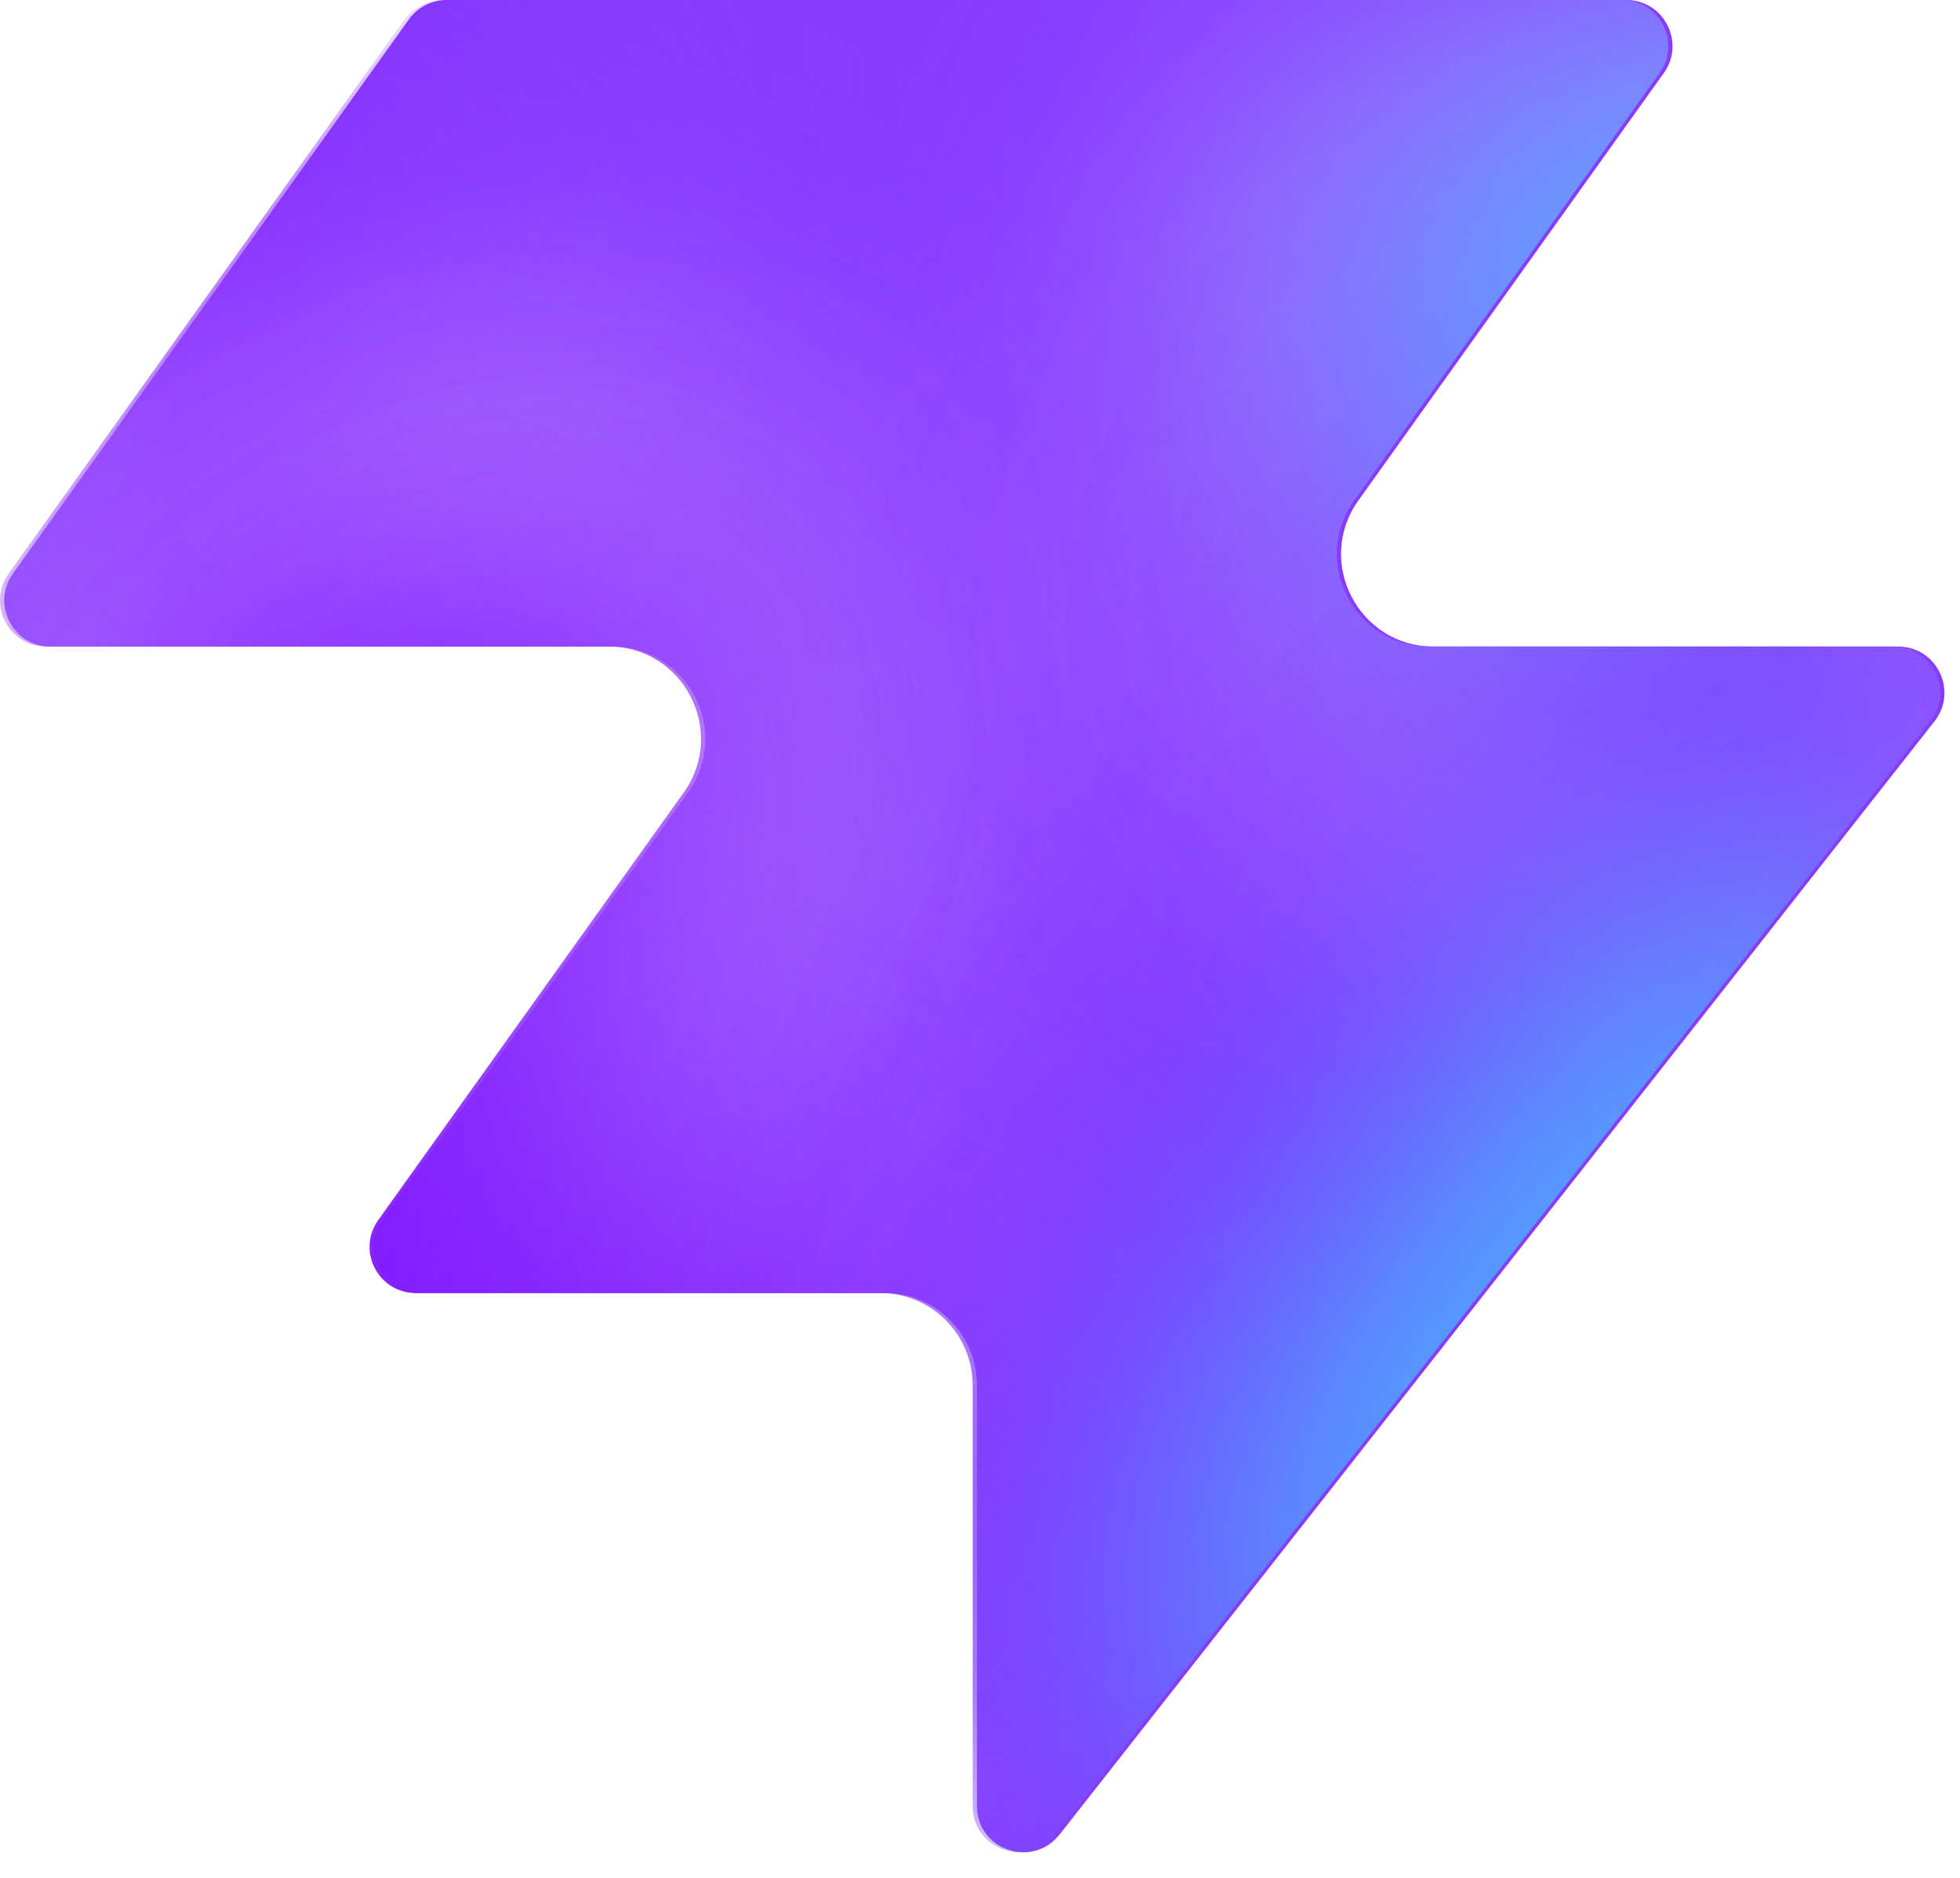
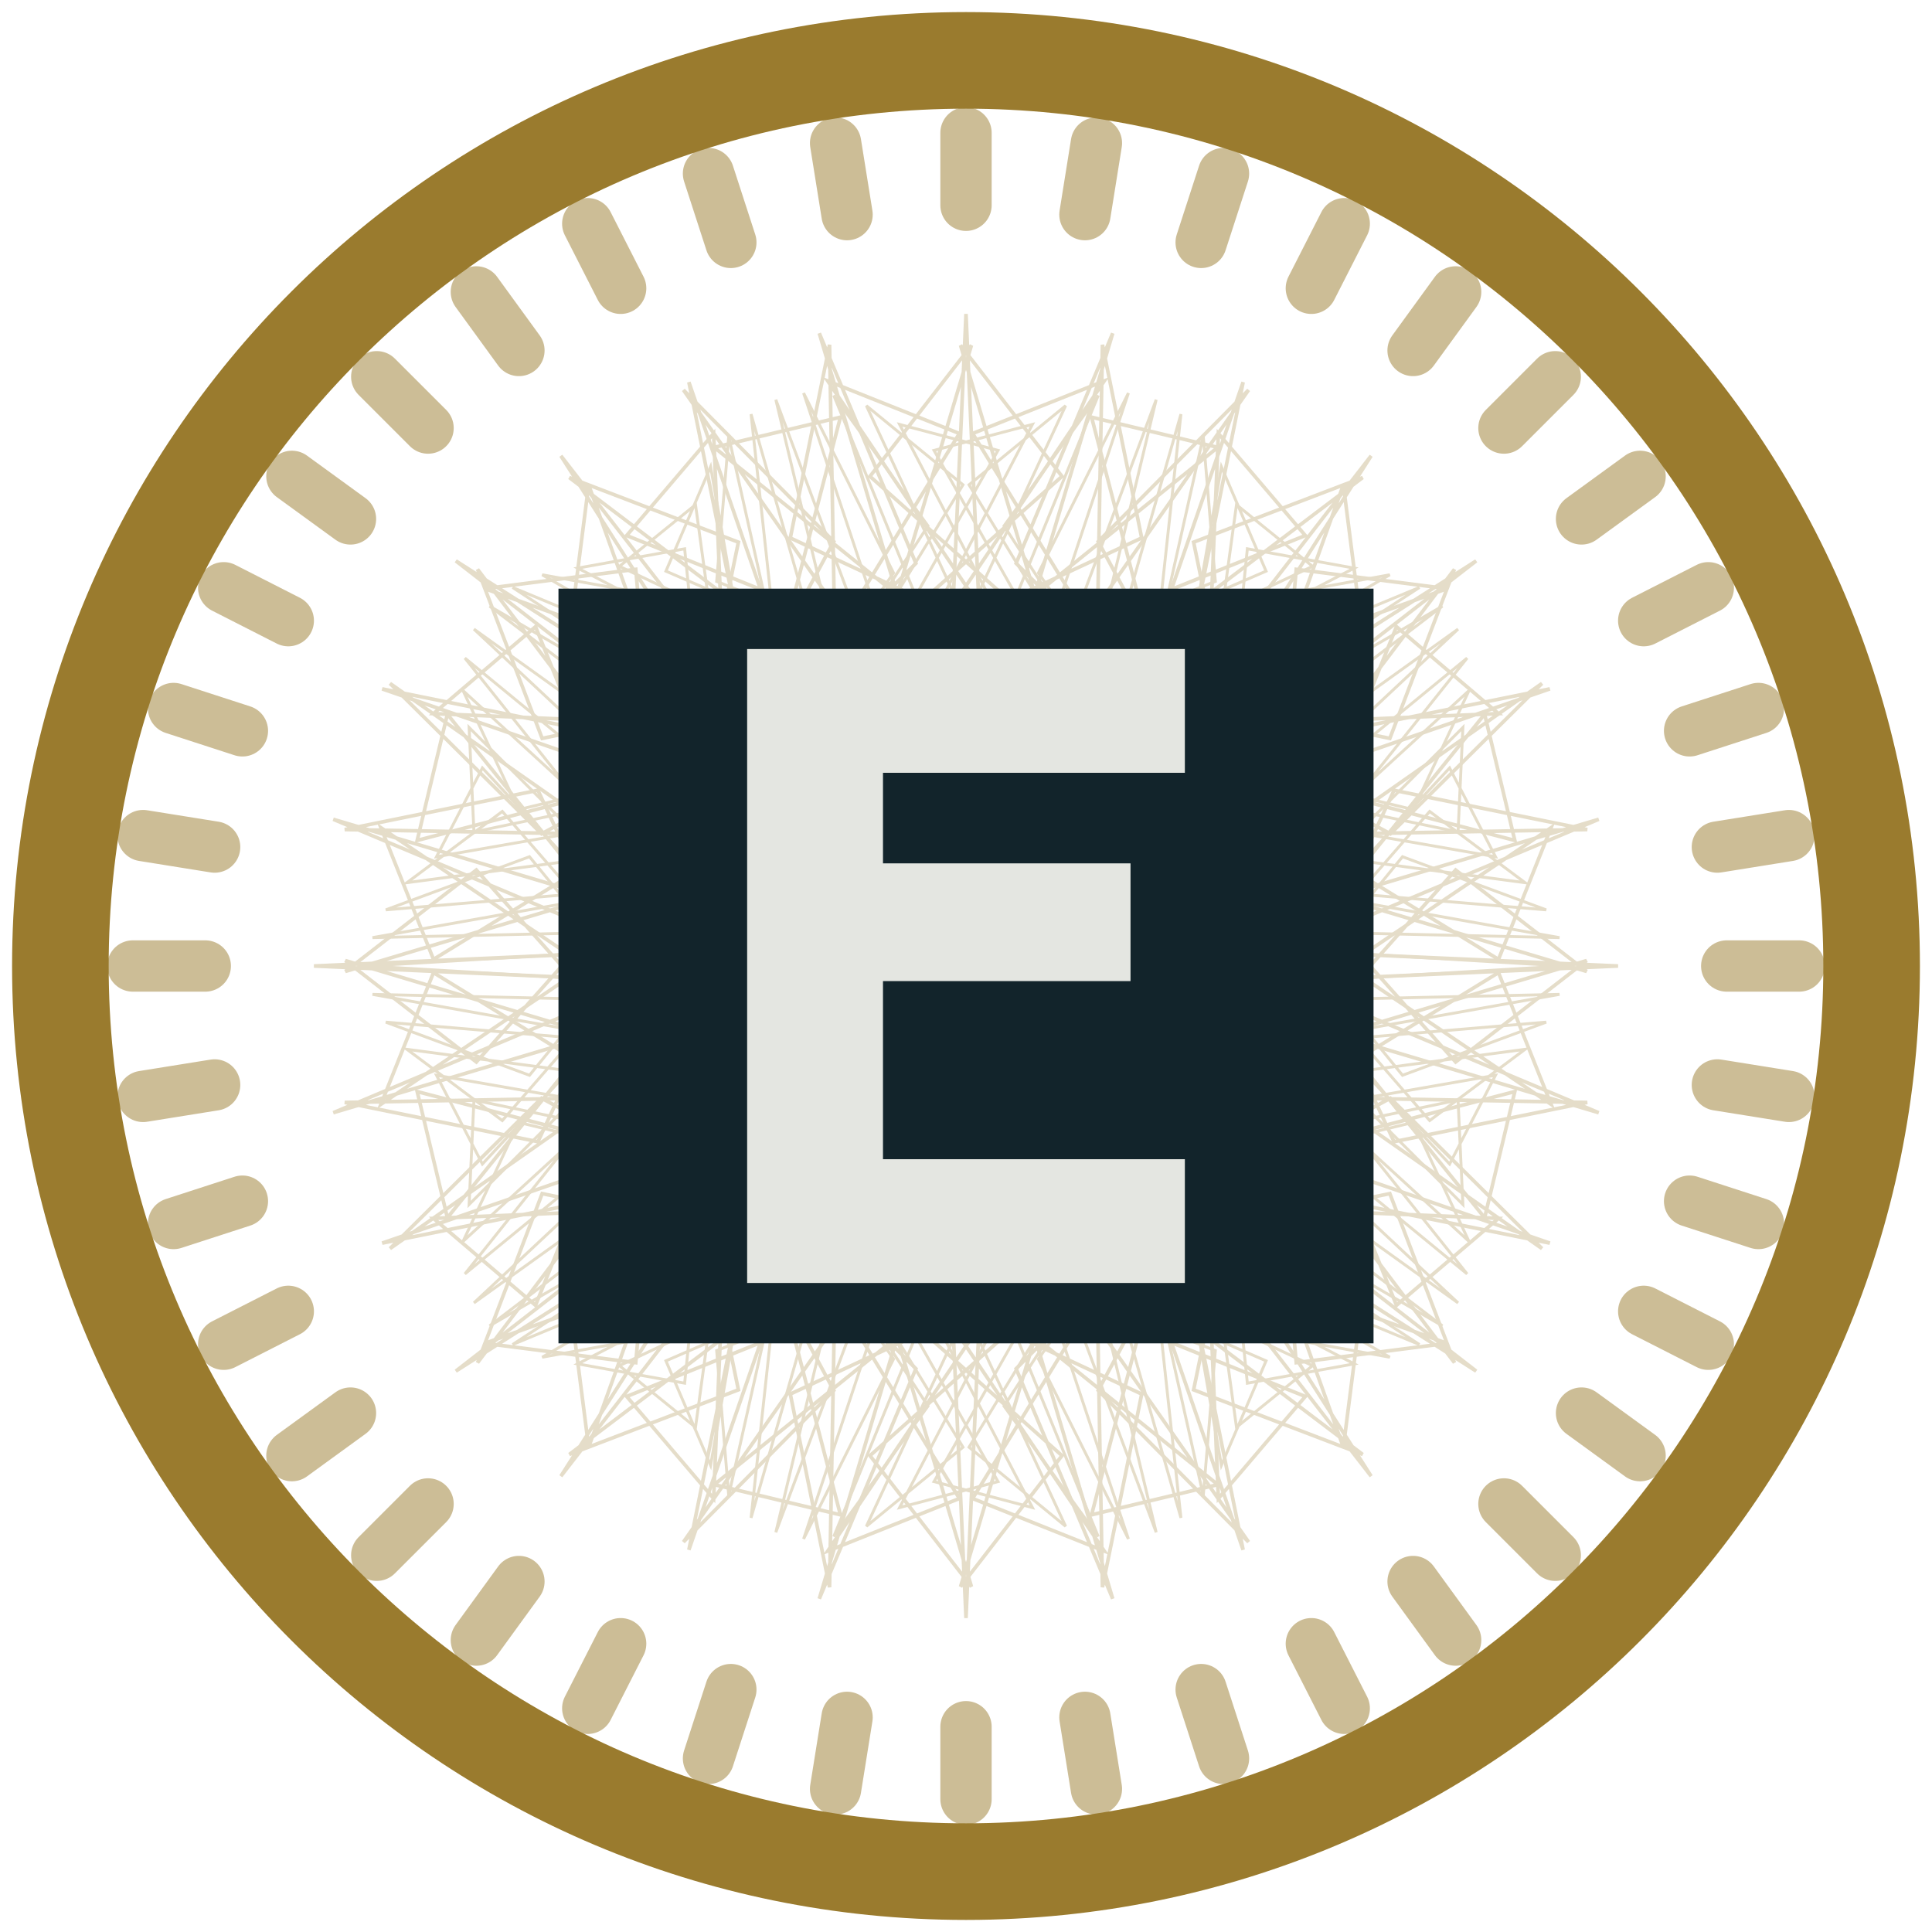
- <svg xmlns="http://www.w3.org/2000/svg" width="48" height="46" fill="none" viewBox="0 0 48 46">
-   <path fill="#863bff" d="M25.946 44.938c-.664.845-2.021.375-2.021-.698V33.937a2.26 2.26 0 0 0-2.262-2.262H10.287c-.92 0-1.456-1.04-.92-1.788l7.48-10.471c1.07-1.497 0-3.578-1.842-3.578H1.237c-.92 0-1.456-1.04-.92-1.788L10.013.474c.214-.297.556-.474.92-.474h28.894c.92 0 1.456 1.04.92 1.788l-7.48 10.471c-1.07 1.498 0 3.579 1.842 3.579h11.377c.943 0 1.473 1.088.89 1.83L25.947 44.94z" style="fill:#863bff;fill:color(display-p3 .525 .23 1);fill-opacity:1" />
-   <mask id="a" width="48" height="46" x="0" y="0" maskUnits="userSpaceOnUse" style="mask-type:alpha">
-     <path fill="#000" d="M25.842 44.938c-.664.844-2.021.375-2.021-.698V33.937a2.26 2.26 0 0 0-2.262-2.262H10.183c-.92 0-1.456-1.04-.92-1.788l7.48-10.471c1.07-1.498 0-3.579-1.842-3.579H1.133c-.92 0-1.456-1.04-.92-1.787L9.91.473c.214-.297.556-.474.92-.474h28.894c.92 0 1.456 1.04.92 1.788l-7.48 10.471c-1.07 1.498 0 3.578 1.842 3.578h11.377c.943 0 1.473 1.088.89 1.832L25.843 44.94z" style="fill:#000;fill-opacity:1" />
-   </mask>
-   <g mask="url(#a)">
-     <g filter="url(#b)">
-       <ellipse cx="5.508" cy="14.704" fill="#ede6ff" rx="5.508" ry="14.704" style="fill:#ede6ff;fill:color(display-p3 .927 .903 1);fill-opacity:1" transform="matrix(.00324 1 1 -.00324 -4.47 31.516)" />
-     </g>
-     <g filter="url(#c)">
-       <ellipse cx="10.399" cy="29.851" fill="#ede6ff" rx="10.399" ry="29.851" style="fill:#ede6ff;fill:color(display-p3 .927 .903 1);fill-opacity:1" transform="matrix(.00324 1 1 -.00324 -39.328 7.883)" />
-     </g>
-     <g filter="url(#d)">
-       <ellipse cx="5.508" cy="30.487" fill="#7e14ff" rx="5.508" ry="30.487" style="fill:#7e14ff;fill:color(display-p3 .492 .077 1);fill-opacity:1" transform="rotate(89.814 -25.913 -14.639)scale(1 -1)" />
-     </g>
-     <g filter="url(#e)">
-       <ellipse cx="5.508" cy="30.599" fill="#7e14ff" rx="5.508" ry="30.599" style="fill:#7e14ff;fill:color(display-p3 .492 .077 1);fill-opacity:1" transform="rotate(89.814 -32.644 -3.334)scale(1 -1)" />
-     </g>
-     <g filter="url(#f)">
-       <ellipse cx="5.508" cy="30.599" fill="#7e14ff" rx="5.508" ry="30.599" style="fill:#7e14ff;fill:color(display-p3 .492 .077 1);fill-opacity:1" transform="matrix(.00324 1 1 -.00324 -34.34 30.47)" />
-     </g>
-     <g filter="url(#g)">
-       <ellipse cx="14.072" cy="22.078" fill="#ede6ff" rx="14.072" ry="22.078" style="fill:#ede6ff;fill:color(display-p3 .927 .903 1);fill-opacity:1" transform="rotate(93.35 24.506 48.493)scale(-1 1)" />
-     </g>
-     <g filter="url(#h)">
-       <ellipse cx="3.47" cy="21.501" fill="#7e14ff" rx="3.47" ry="21.501" style="fill:#7e14ff;fill:color(display-p3 .492 .077 1);fill-opacity:1" transform="rotate(89.009 28.708 47.59)scale(-1 1)" />
-     </g>
-     <g filter="url(#i)">
-       <ellipse cx="3.47" cy="21.501" fill="#7e14ff" rx="3.47" ry="21.501" style="fill:#7e14ff;fill:color(display-p3 .492 .077 1);fill-opacity:1" transform="rotate(89.009 28.708 47.59)scale(-1 1)" />
-     </g>
-     <g filter="url(#j)">
-       <ellipse cx=".387" cy="8.972" fill="#7e14ff" rx="4.407" ry="29.108" style="fill:#7e14ff;fill:color(display-p3 .492 .077 1);fill-opacity:1" transform="rotate(39.51 .387 8.972)" />
-     </g>
-     <g filter="url(#k)">
-       <ellipse cx="47.523" cy="-6.092" fill="#7e14ff" rx="4.407" ry="29.108" style="fill:#7e14ff;fill:color(display-p3 .492 .077 1);fill-opacity:1" transform="rotate(37.892 47.523 -6.092)" />
-     </g>
-     <g filter="url(#l)">
-       <ellipse cx="41.412" cy="6.333" fill="#47bfff" rx="5.971" ry="9.665" style="fill:#47bfff;fill:color(display-p3 .28 .748 1);fill-opacity:1" transform="rotate(37.892 41.412 6.333)" />
-     </g>
-     <g filter="url(#m)">
-       <ellipse cx="-1.879" cy="38.332" fill="#7e14ff" rx="4.407" ry="29.108" style="fill:#7e14ff;fill:color(display-p3 .492 .077 1);fill-opacity:1" transform="rotate(37.892 -1.88 38.332)" />
-     </g>
-     <g filter="url(#n)">
-       <ellipse cx="-1.879" cy="38.332" fill="#7e14ff" rx="4.407" ry="29.108" style="fill:#7e14ff;fill:color(display-p3 .492 .077 1);fill-opacity:1" transform="rotate(37.892 -1.88 38.332)" />
-     </g>
-     <g filter="url(#o)">
-       <ellipse cx="35.651" cy="29.907" fill="#7e14ff" rx="4.407" ry="29.108" style="fill:#7e14ff;fill:color(display-p3 .492 .077 1);fill-opacity:1" transform="rotate(37.892 35.651 29.907)" />
-     </g>
-     <g filter="url(#p)">
-       <ellipse cx="38.418" cy="32.4" fill="#47bfff" rx="5.971" ry="15.297" style="fill:#47bfff;fill:color(display-p3 .28 .748 1);fill-opacity:1" transform="rotate(37.892 38.418 32.4)" />
-     </g>
+ <svg xmlns="http://www.w3.org/2000/svg" viewBox="0 0 64 64" width="220" height="220" role="img" aria-label="Exemplum">
+   <circle cx="32" cy="32" r="30" fill="none" stroke="#9a7b2e" stroke-width="3.2" />
+   <g stroke="#9a7b2e" stroke-width="1.7" stroke-linecap="round" opacity="0.5">
+     <path d="M32.00 6.80L32.00 4.40M35.94 7.11L36.32 4.74M39.79 8.03L40.53 5.75M43.44 9.55L44.53 7.41M46.81 11.61L48.22 9.67M49.82 14.18L51.52 12.48M52.39 17.19L54.33 15.78M54.45 20.56L56.59 19.47M55.97 24.21L58.25 23.47M56.89 28.06L59.26 27.68M57.20 32.00L59.60 32.00M56.89 35.94L59.26 36.32M55.97 39.79L58.25 40.53M54.45 43.44L56.59 44.53M52.39 46.81L54.33 48.22M49.82 49.82L51.52 51.52M46.81 52.39L48.22 54.33M43.44 54.45L44.53 56.59M39.79 55.97L40.53 58.25M35.94 56.89L36.32 59.26M32.00 57.20L32.00 59.60M28.06 56.89L27.68 59.26M24.21 55.97L23.47 58.25M20.56 54.45L19.47 56.59M17.19 52.39L15.78 54.33M14.18 49.82L12.48 51.52M11.61 46.81L9.67 48.22M9.55 43.44L7.41 44.53M8.03 39.79L5.75 40.53M7.11 35.94L4.74 36.32M6.80 32.00L4.40 32.00M7.11 28.06L4.74 27.68M8.03 24.21L5.75 23.47M9.55 20.56L7.41 19.47M11.61 17.19L9.67 15.78M14.18 14.18L12.48 12.48M17.19 11.61L15.78 9.67M20.56 9.55L19.47 7.41M24.21 8.03L23.47 5.75M28.06 7.11L27.68 4.74" />
  </g>
-   <defs>
-     <filter id="b" width="60.045" height="41.654" x="-19.77" y="16.149" color-interpolation-filters="sRGB" filterUnits="userSpaceOnUse">
-       <feFlood flood-opacity="0" result="BackgroundImageFix" />
-       <feBlend in="SourceGraphic" in2="BackgroundImageFix" result="shape" />
-       <feGaussianBlur result="effect1_foregroundBlur_2002_17158" stdDeviation="7.659" />
-     </filter>
-     <filter id="c" width="90.34" height="51.437" x="-54.613" y="-7.533" color-interpolation-filters="sRGB" filterUnits="userSpaceOnUse">
-       <feFlood flood-opacity="0" result="BackgroundImageFix" />
-       <feBlend in="SourceGraphic" in2="BackgroundImageFix" result="shape" />
-       <feGaussianBlur result="effect1_foregroundBlur_2002_17158" stdDeviation="7.659" />
-     </filter>
-     <filter id="d" width="79.355" height="29.4" x="-49.64" y="2.03" color-interpolation-filters="sRGB" filterUnits="userSpaceOnUse">
-       <feFlood flood-opacity="0" result="BackgroundImageFix" />
-       <feBlend in="SourceGraphic" in2="BackgroundImageFix" result="shape" />
-       <feGaussianBlur result="effect1_foregroundBlur_2002_17158" stdDeviation="4.596" />
-     </filter>
-     <filter id="e" width="79.579" height="29.4" x="-45.045" y="20.029" color-interpolation-filters="sRGB" filterUnits="userSpaceOnUse">
-       <feFlood flood-opacity="0" result="BackgroundImageFix" />
-       <feBlend in="SourceGraphic" in2="BackgroundImageFix" result="shape" />
-       <feGaussianBlur result="effect1_foregroundBlur_2002_17158" stdDeviation="4.596" />
-     </filter>
-     <filter id="f" width="79.579" height="29.4" x="-43.513" y="21.178" color-interpolation-filters="sRGB" filterUnits="userSpaceOnUse">
-       <feFlood flood-opacity="0" result="BackgroundImageFix" />
-       <feBlend in="SourceGraphic" in2="BackgroundImageFix" result="shape" />
-       <feGaussianBlur result="effect1_foregroundBlur_2002_17158" stdDeviation="4.596" />
-     </filter>
-     <filter id="g" width="74.749" height="58.852" x="15.756" y="-17.901" color-interpolation-filters="sRGB" filterUnits="userSpaceOnUse">
-       <feFlood flood-opacity="0" result="BackgroundImageFix" />
-       <feBlend in="SourceGraphic" in2="BackgroundImageFix" result="shape" />
-       <feGaussianBlur result="effect1_foregroundBlur_2002_17158" stdDeviation="7.659" />
-     </filter>
-     <filter id="h" width="61.377" height="25.362" x="23.548" y="2.284" color-interpolation-filters="sRGB" filterUnits="userSpaceOnUse">
-       <feFlood flood-opacity="0" result="BackgroundImageFix" />
-       <feBlend in="SourceGraphic" in2="BackgroundImageFix" result="shape" />
-       <feGaussianBlur result="effect1_foregroundBlur_2002_17158" stdDeviation="4.596" />
-     </filter>
-     <filter id="i" width="61.377" height="25.362" x="23.548" y="2.284" color-interpolation-filters="sRGB" filterUnits="userSpaceOnUse">
-       <feFlood flood-opacity="0" result="BackgroundImageFix" />
-       <feBlend in="SourceGraphic" in2="BackgroundImageFix" result="shape" />
-       <feGaussianBlur result="effect1_foregroundBlur_2002_17158" stdDeviation="4.596" />
-     </filter>
-     <filter id="j" width="56.045" height="63.649" x="-27.636" y="-22.853" color-interpolation-filters="sRGB" filterUnits="userSpaceOnUse">
-       <feFlood flood-opacity="0" result="BackgroundImageFix" />
-       <feBlend in="SourceGraphic" in2="BackgroundImageFix" result="shape" />
-       <feGaussianBlur result="effect1_foregroundBlur_2002_17158" stdDeviation="4.596" />
-     </filter>
-     <filter id="k" width="54.814" height="64.646" x="20.116" y="-38.415" color-interpolation-filters="sRGB" filterUnits="userSpaceOnUse">
-       <feFlood flood-opacity="0" result="BackgroundImageFix" />
-       <feBlend in="SourceGraphic" in2="BackgroundImageFix" result="shape" />
-       <feGaussianBlur result="effect1_foregroundBlur_2002_17158" stdDeviation="4.596" />
-     </filter>
-     <filter id="l" width="33.541" height="35.313" x="24.641" y="-11.323" color-interpolation-filters="sRGB" filterUnits="userSpaceOnUse">
-       <feFlood flood-opacity="0" result="BackgroundImageFix" />
-       <feBlend in="SourceGraphic" in2="BackgroundImageFix" result="shape" />
-       <feGaussianBlur result="effect1_foregroundBlur_2002_17158" stdDeviation="4.596" />
-     </filter>
-     <filter id="m" width="54.814" height="64.646" x="-29.286" y="6.009" color-interpolation-filters="sRGB" filterUnits="userSpaceOnUse">
-       <feFlood flood-opacity="0" result="BackgroundImageFix" />
-       <feBlend in="SourceGraphic" in2="BackgroundImageFix" result="shape" />
-       <feGaussianBlur result="effect1_foregroundBlur_2002_17158" stdDeviation="4.596" />
-     </filter>
-     <filter id="n" width="54.814" height="64.646" x="-29.286" y="6.009" color-interpolation-filters="sRGB" filterUnits="userSpaceOnUse">
-       <feFlood flood-opacity="0" result="BackgroundImageFix" />
-       <feBlend in="SourceGraphic" in2="BackgroundImageFix" result="shape" />
-       <feGaussianBlur result="effect1_foregroundBlur_2002_17158" stdDeviation="4.596" />
-     </filter>
-     <filter id="o" width="54.814" height="64.646" x="8.244" y="-2.416" color-interpolation-filters="sRGB" filterUnits="userSpaceOnUse">
-       <feFlood flood-opacity="0" result="BackgroundImageFix" />
-       <feBlend in="SourceGraphic" in2="BackgroundImageFix" result="shape" />
-       <feGaussianBlur result="effect1_foregroundBlur_2002_17158" stdDeviation="4.596" />
-     </filter>
-     <filter id="p" width="39.409" height="43.623" x="18.713" y="10.588" color-interpolation-filters="sRGB" filterUnits="userSpaceOnUse">
-       <feFlood flood-opacity="0" result="BackgroundImageFix" />
-       <feBlend in="SourceGraphic" in2="BackgroundImageFix" result="shape" />
-       <feGaussianBlur result="effect1_foregroundBlur_2002_17158" stdDeviation="4.596" />
-     </filter>
-   </defs>
+   <g transform="translate(32 32) scale(0.2) translate(-100 -100)" fill="none" stroke="#9a7b2e" opacity="0.26">
+     <path d="M208.0 100.0L160.9 97.9L121.9 170.3L146.8 195.4L113.3 147.6L34.3 154.7L37.5 179.7L60.4 115.7L14.1 58.3L9.1 79.2L82.1 60.2L100.9 -2.8L84.1 18.9L144.1 72.3L196.7 54.1L159.1 61.7L147.2 143.3L184.5 167.1L144.9 136.4L70.9 170.9L77.4 202.9L78.5 142.0L11.8 101.1L3.1 122.9L61.2 83.7L58.2 11.8L43.8 28.7L115.1 57.4L165.7 19.1L137.7 29.8L154.1 109.2L204.8 124.3L166.7 108.3L108.3 166.7L124.3 204.8L109.2 154.1L29.8 137.7L19.1 165.7L57.4 115.1L28.7 43.8L11.8 58.2L83.7 61.2L122.9 3.1L101.1 11.8L142.0 78.5L202.9 77.4L170.9 70.9L136.4 144.9L167.1 184.5L143.3 147.2L61.7 159.1L54.1 196.7L72.3 144.1L18.9 84.1L-2.8 100.9L60.2 82.1L79.2 9.1L58.3 14.1L115.7 60.4L179.7 37.5L154.7 34.3L147.6 113.3L195.4 146.8L170.3 121.9L97.9 160.9L100.0 208.0L102.1 160.9L29.7 121.9L4.6 146.8L52.4 113.3L45.3 34.3L20.3 37.5L84.3 60.4L141.7 14.1L120.8 9.1L139.8 82.1L202.8 100.9L181.1 84.1L127.7 144.1L145.9 196.7L138.3 159.1L56.7 147.2L32.9 184.5L63.6 144.9L29.1 70.9L-2.9 77.4L58.0 78.5L98.9 11.8L77.1 3.1L116.3 61.2L188.2 58.2L171.3 43.8L142.6 115.1L180.9 165.7L170.2 137.7L90.8 154.1L75.7 204.8L91.7 166.7L33.3 108.3L-4.8 124.3L45.9 109.2L62.3 29.8L34.3 19.1L84.9 57.4L156.2 28.7L141.8 11.8L138.8 83.7L196.9 122.9L188.2 101.1L121.5 142.0L122.6 202.9L129.1 170.9L55.1 136.4L15.5 167.1L52.8 143.3L40.9 61.7L3.3 54.1L55.9 72.3L115.9 18.9L99.1 -2.8L117.9 60.2L190.9 79.2L185.9 58.3L139.6 115.7L162.5 179.7L165.7 154.7L86.7 147.6L53.2 195.4L78.1 170.3L39.1 97.9L-8.0 100.0L39.1 102.1L78.1 29.7L53.2 4.6L86.7 52.4L165.7 45.3L162.5 20.3L139.6 84.3L185.9 141.7L190.9 120.8L117.9 139.8L99.1 202.8L115.9 181.1L55.9 127.7L3.3 145.9L40.9 138.3L52.8 56.7L15.5 32.9L55.1 63.6L129.1 29.1L122.6 -2.9L121.5 58.0L188.2 98.9L196.9 77.1L138.8 116.3L141.8 188.2L156.2 171.3L84.9 142.6L34.3 180.9L62.3 170.2L45.9 90.8L-4.8 75.7L33.3 91.7L91.7 33.3L75.7 -4.8L90.8 45.9L170.2 62.3L180.9 34.3L142.6 84.9L171.3 156.2L188.2 141.8L116.3 138.8L77.1 196.9L98.9 188.2L58.0 121.5L-2.9 122.6L29.1 129.1L63.6 55.1L32.9 15.5L56.7 52.8L138.3 40.9L145.9 3.3L127.7 55.9L181.1 115.9L202.8 99.1L139.8 117.9L120.8 190.9L141.7 185.9L84.3 139.6L20.3 162.5L45.3 165.7L52.4 86.7L4.6 53.2L29.7 78.1L102.1 39.1L100.0 -8.0L97.9 39.1L170.3 78.1L195.4 53.2L147.6 86.7L154.7 165.7L179.7 162.5L115.7 139.6L58.3 185.9L79.2 190.9L60.2 117.9L-2.8 99.1L18.9 115.9L72.3 55.9L54.1 3.3L61.7 40.9L143.3 52.8L167.1 15.5L136.4 55.1L170.9 129.1L202.9 122.6L142.0 121.5L101.1 188.2L122.9 196.9L83.7 138.8L11.8 141.8L28.7 156.2L57.4 84.9L19.1 34.3L29.8 62.3L109.2 45.9L124.3 -4.8L108.3 33.3L166.7 91.7L204.8 75.7L154.1 90.8L137.7 170.2L165.7 180.9L115.1 142.6L43.8 171.3L58.2 188.2L61.2 116.3L3.1 77.1L11.8 98.9L78.5 58.0L77.4 -2.9L70.9 29.1L144.9 63.6L184.5 32.9L147.2 56.7L159.1 138.3L196.7 145.9L144.1 127.7L84.1 181.1L100.9 202.8L82.1 139.8L9.1 120.8L14.1 141.7L60.4 84.3L37.5 20.3L34.3 45.3L113.3 52.4L146.8 4.6L121.9 29.7L160.9 102.1L208.0 100.0Z" stroke-width="0.60" />
+     <path d="M199.0 100.0L160.4 97.7L117.5 156.3L131.5 193.8L122.8 157.5L54.0 134.5L21.1 159.6L52.2 141.5L53.2 69.1L18.5 44.2L43.8 67.9L113.0 46.9L126.9 5.1L112.0 34.9L153.0 94.3L198.3 95.3L166.8 89.7L122.8 146.7L135.6 191.4L132.3 161.0L64.9 136.5L24.9 162.7L51.9 151.5L54.9 80.1L17.0 49.0L34.4 70.8L102.9 52.0L121.9 5.5L106.3 27.1L144.9 86.4L196.1 90.7L172.3 81.9L127.8 136.4L139.3 187.7L141.3 163.7L76.3 137.9L29.8 164.8L52.3 160.7L57.2 91.5L16.7 54.4L25.9 74.1L92.9 57.9L116.5 7.2L100.5 20.3L136.1 78.7L192.6 86.2L176.8 74.4L132.3 125.5L142.3 182.7L149.7 165.4L88.1 138.7L35.7 165.9L53.4 169.1L60.1 102.9L17.7 60.5L18.5 77.8L82.9 64.3L111.0 10.3L94.7 14.6L126.8 71.3L187.7 81.9L180.1 67.2L136.3 114.3L144.8 176.4L157.4 166.2L100.0 139.0L42.6 166.2L55.2 176.4L63.7 114.3L19.9 67.2L12.3 81.9L73.2 71.3L105.3 14.6L89.0 10.3L117.1 64.3L181.5 77.8L182.3 60.5L139.9 102.9L146.6 169.1L164.3 165.9L111.9 138.7L50.3 165.4L57.7 182.7L67.7 125.5L23.2 74.4L7.4 86.2L63.9 78.7L99.5 20.3L83.5 7.2L107.1 57.9L174.1 74.1L183.3 54.4L142.8 91.5L147.7 160.7L170.2 164.8L123.7 137.9L58.7 163.7L60.7 187.7L72.2 136.4L27.7 81.9L3.9 90.7L55.1 86.4L93.7 27.1L78.1 5.5L97.1 52.0L165.6 70.8L183.0 49.0L145.1 80.1L148.1 151.5L175.1 162.7L135.1 136.5L67.7 161.0L64.4 191.4L77.2 146.7L33.2 89.7L1.7 95.3L47.0 94.3L88.0 34.9L73.1 5.1L87.0 46.9L156.2 67.9L181.5 44.2L146.8 69.1L147.8 141.5L178.9 159.6L146.0 134.5L77.2 157.5L68.5 193.8L82.5 156.3L39.6 97.7L1.0 100.0L39.6 102.3L82.5 43.7L68.5 6.2L77.2 42.5L146.0 65.5L178.9 40.4L147.8 58.5L146.8 130.9L181.5 155.8L156.2 132.1L87.0 153.1L73.1 194.9L88.0 165.1L47.0 105.7L1.7 104.7L33.2 110.3L77.2 53.3L64.4 8.6L67.7 39.0L135.1 63.5L175.1 37.3L148.1 48.5L145.1 119.9L183.0 151.0L165.6 129.2L97.1 148.0L78.1 194.5L93.7 172.9L55.1 113.6L3.9 109.3L27.7 118.1L72.2 63.6L60.7 12.3L58.7 36.3L123.7 62.1L170.2 35.2L147.7 39.3L142.8 108.5L183.3 145.6L174.1 125.9L107.1 142.1L83.5 192.8L99.5 179.7L63.9 121.3L7.4 113.8L23.2 125.6L67.7 74.5L57.7 17.3L50.3 34.6L111.9 61.3L164.3 34.1L146.6 30.9L139.9 97.1L182.3 139.5L181.5 122.2L117.1 135.7L89.0 189.7L105.3 185.4L73.2 128.7L12.3 118.1L19.9 132.8L63.7 85.7L55.2 23.6L42.6 33.8L100.0 61.0L157.4 33.8L144.8 23.6L136.3 85.7L180.1 132.8L187.7 118.1L126.8 128.7L94.7 185.4L111.0 189.7L82.9 135.7L18.5 122.2L17.7 139.5L60.1 97.1L53.4 30.9L35.7 34.1L88.1 61.3L149.7 34.6L142.3 17.3L132.3 74.5L176.8 125.6L192.6 113.8L136.1 121.3L100.5 179.7L116.5 192.8L92.9 142.1L25.9 125.9L16.7 145.6L57.2 108.5L52.3 39.3L29.8 35.2L76.3 62.1L141.3 36.3L139.3 12.3L127.8 63.6L172.3 118.1L196.1 109.3L144.9 113.6L106.3 172.9L121.9 194.5L102.9 148.0L34.4 129.2L17.0 151.0L54.9 119.9L51.9 48.5L24.9 37.3L64.9 63.5L132.3 39.0L135.6 8.6L122.8 53.3L166.8 110.3L198.3 104.7L153.0 105.7L112.0 165.1L126.9 194.9L113.0 153.1L43.8 132.1L18.5 155.8L53.2 130.9L52.2 58.5L21.1 40.4L54.0 65.5L122.8 42.5L131.5 6.2L117.5 43.7L160.4 102.3L199.0 100.0Z" stroke-width="0.48" />
+   </g>
+   <rect x="18.5" y="19.5" width="27" height="25" fill="#12242b" />
+   <path d="M24.75 21.5 H39.25 V25.6 H29.25 V28.6 H37.45 V32.5 H29.25 V38.4 H39.25 V42.5 H24.75 Z" fill="#e4e6e1" />
</svg>
